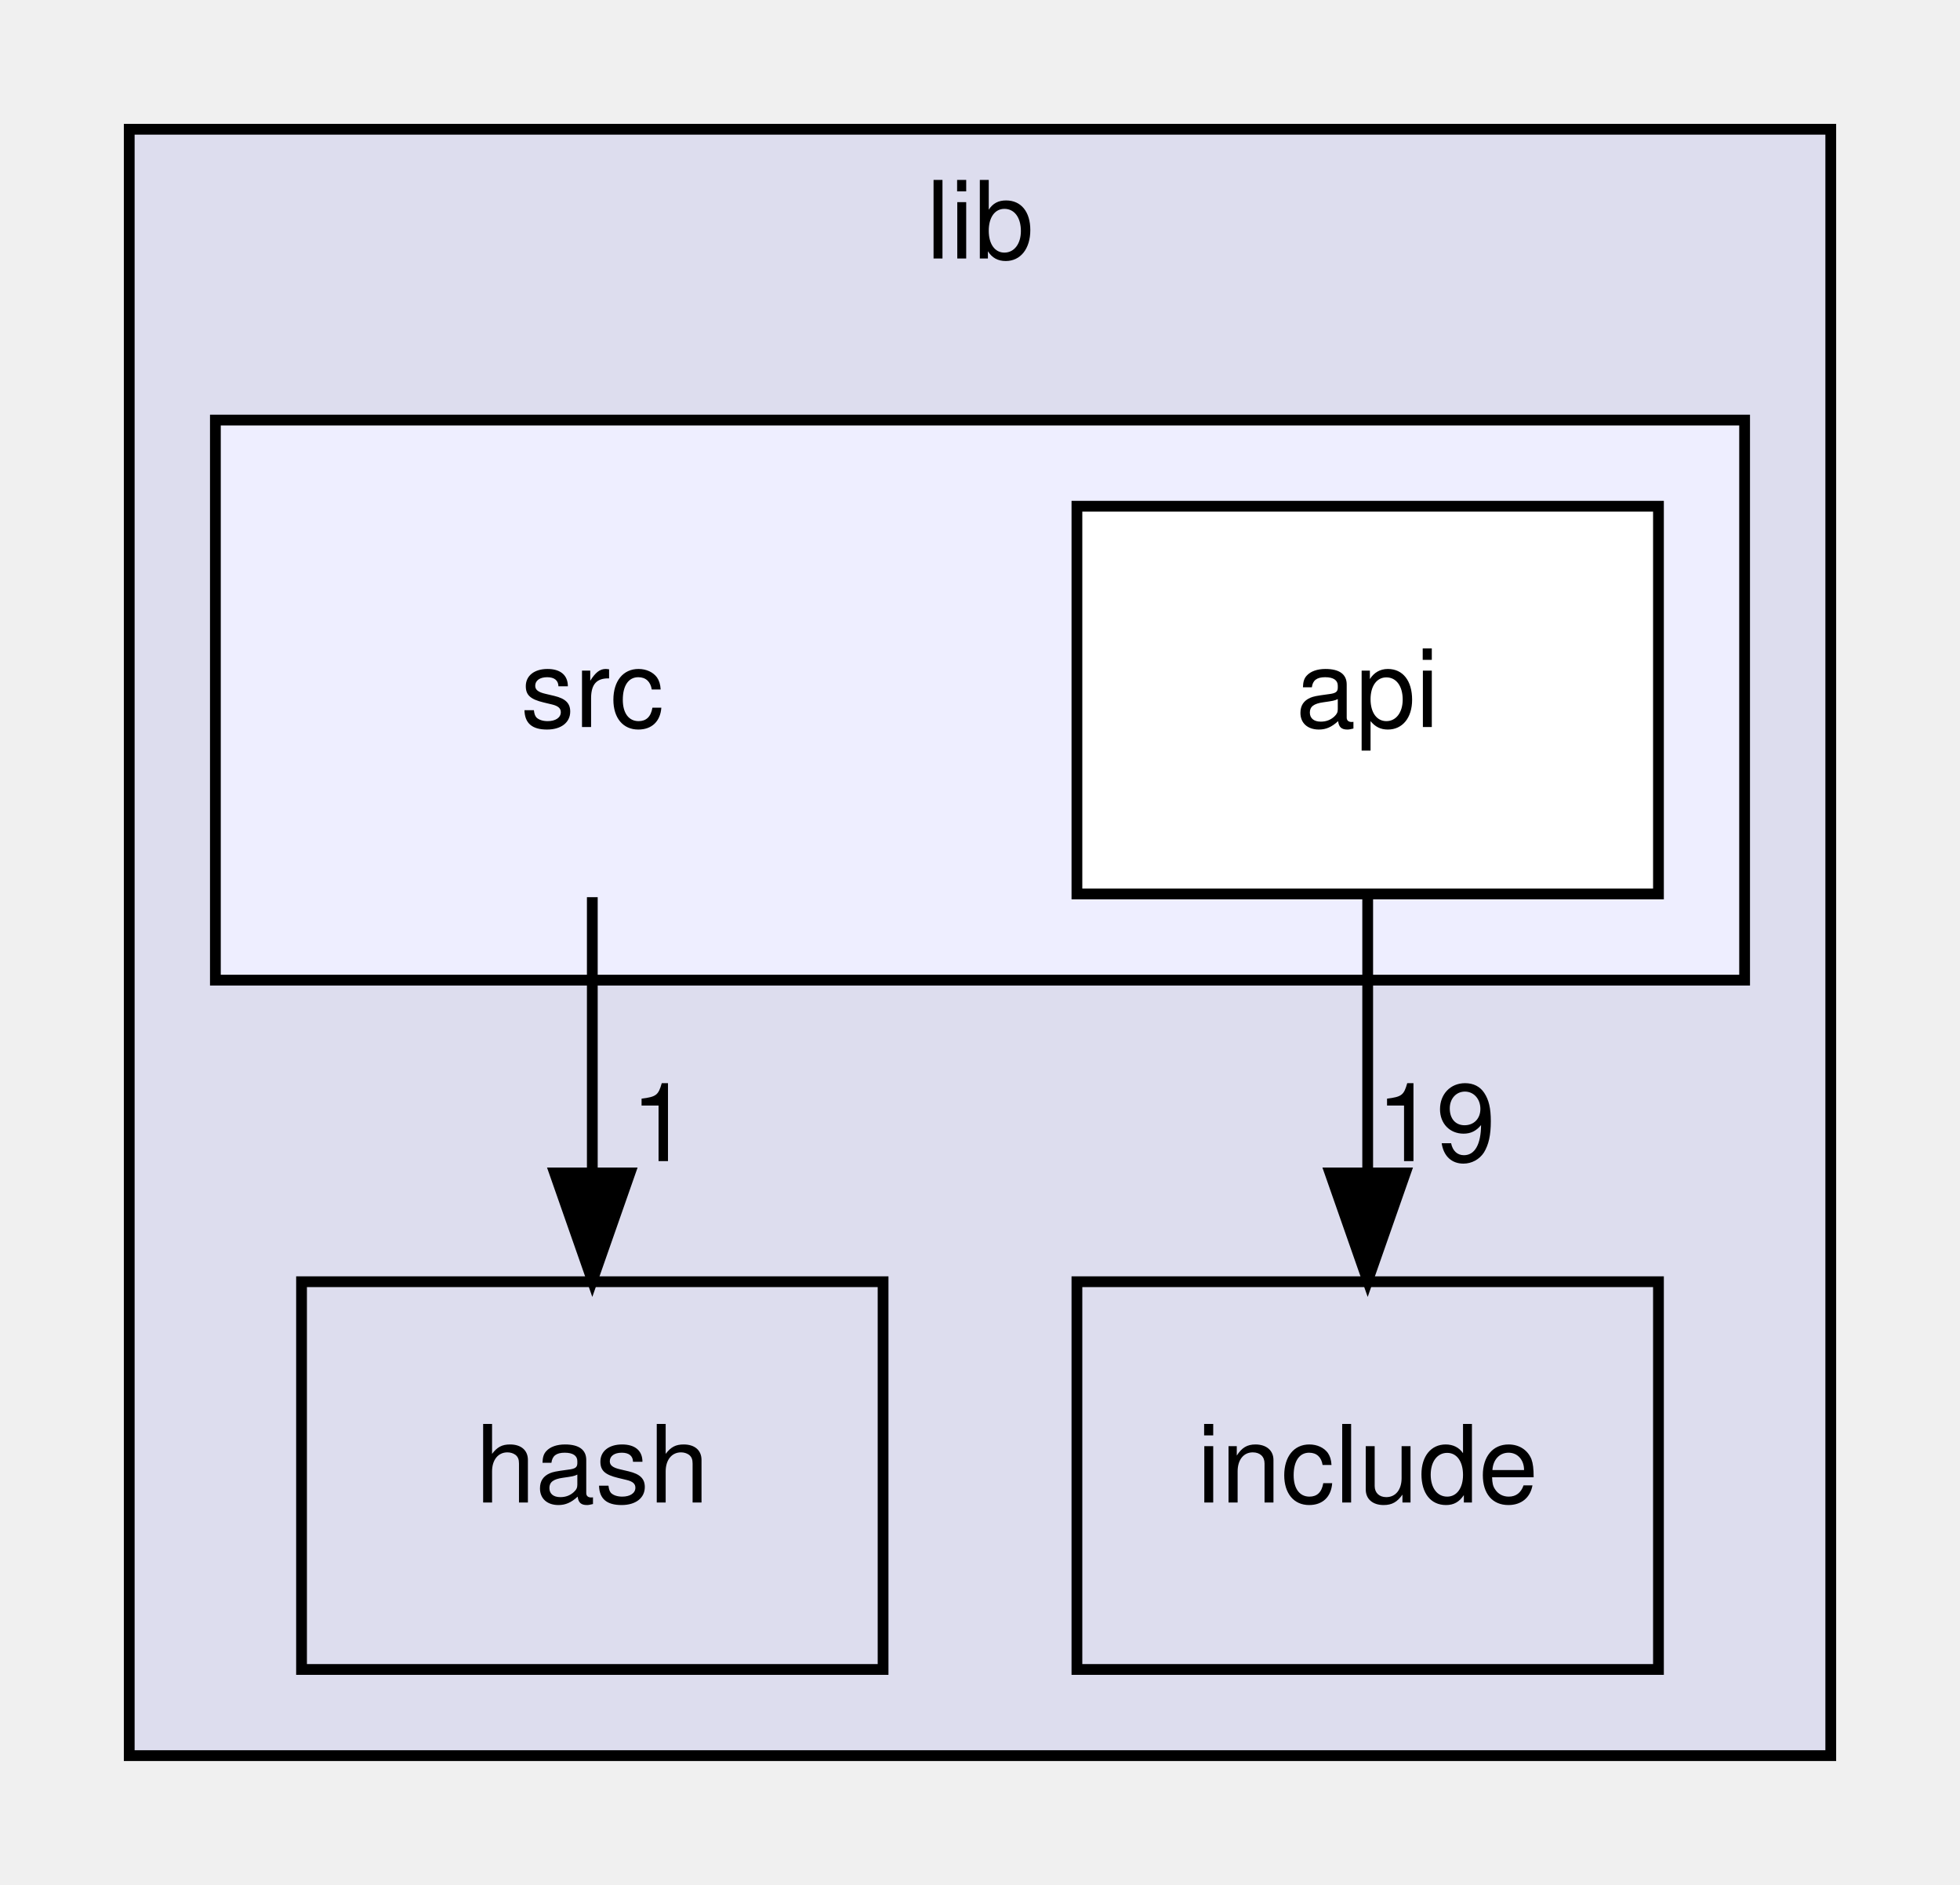
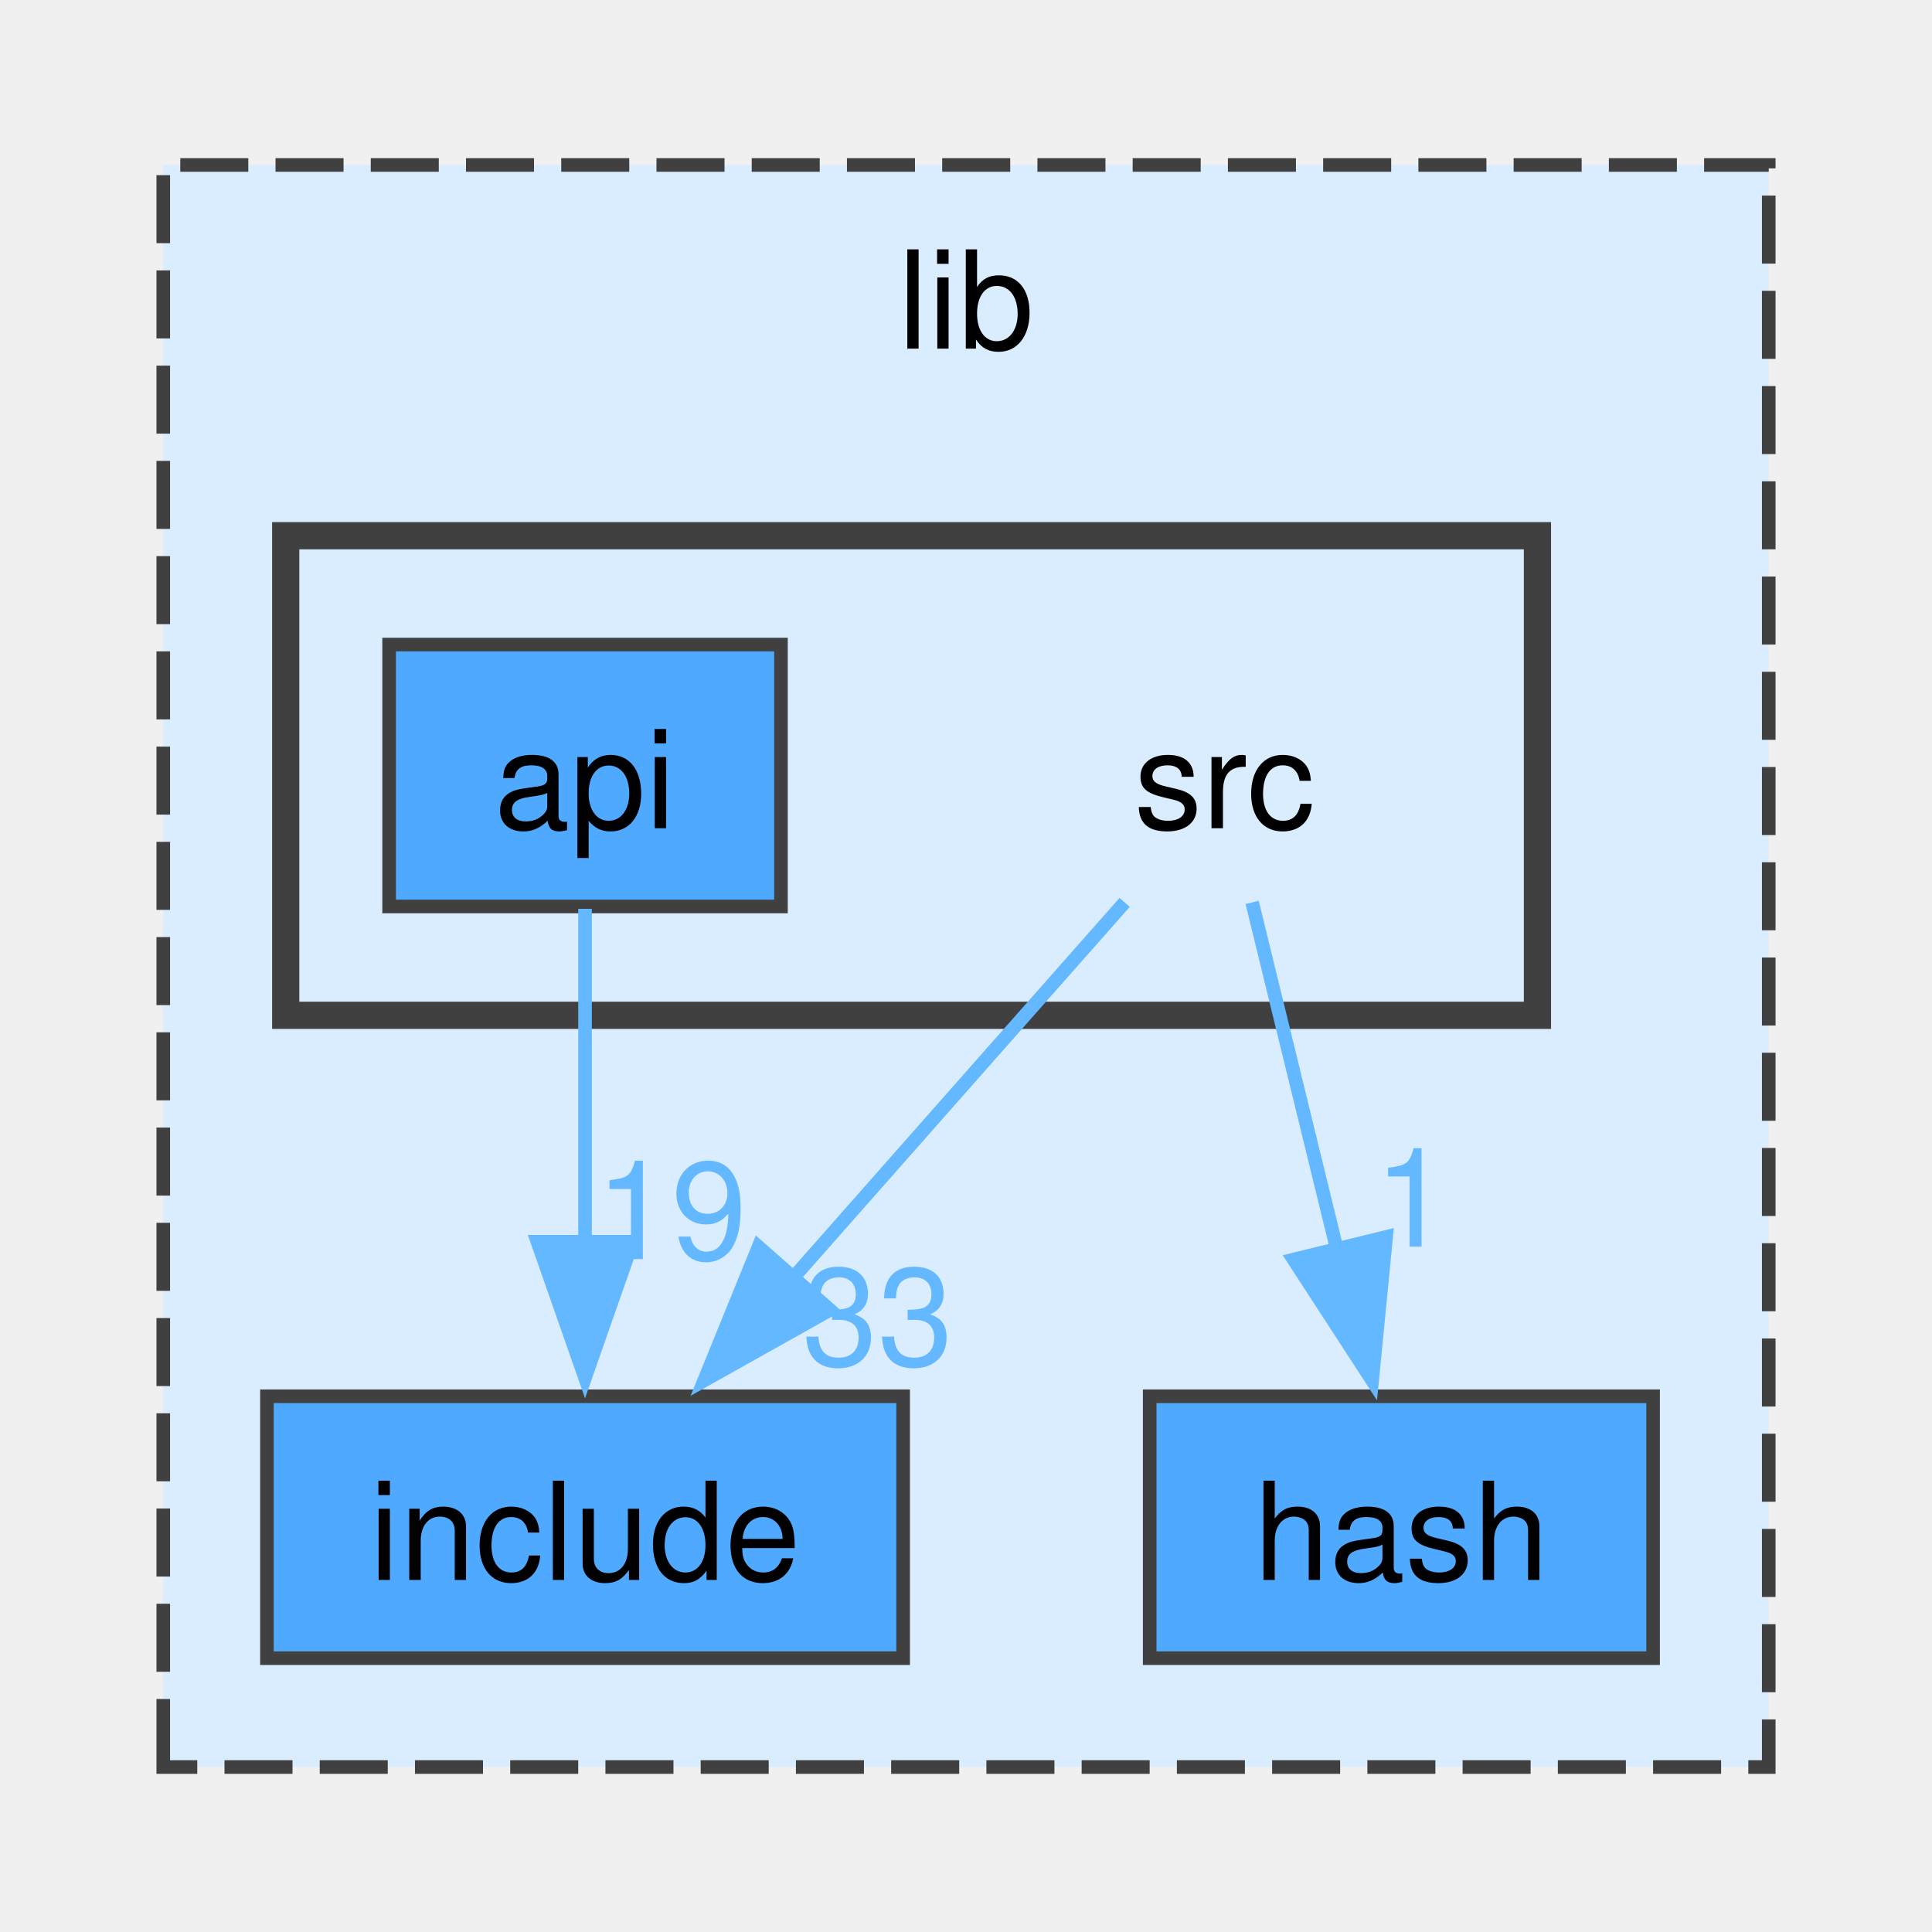
- <svg xmlns="http://www.w3.org/2000/svg" xmlns:xlink="http://www.w3.org/1999/xlink" width="182pt" height="175pt" viewBox="0.00 0.00 182.00 175.00">
-   <g id="graph0" class="graph" transform="scale(1 1) rotate(0) translate(4 171)">
+ <svg xmlns="http://www.w3.org/2000/svg" xmlns:xlink="http://www.w3.org/1999/xlink" width="142pt" height="142pt" viewBox="0.00 0.00 142.00 141.75">
+   <g id="graph0" class="graph" transform="scale(1 1) rotate(0) translate(4 137.75)">
    <g id="clust1" class="cluster">
      <g id="a_clust1">
        <a xlink:href="dir_97aefd0d527b934f1d99a682da8fe6a9.html" target="_top" xlink:title="lib">
-           <polygon fill="#ddddee" stroke="black" points="8,-8 8,-159 166,-159 166,-8 8,-8" />
-           <text text-anchor="middle" x="87" y="-147" font-family="Helvetica,sans-Serif" font-size="10.00">lib</text>
+           <polygon fill="#daedff" stroke="#404040" stroke-dasharray="5,2" points="8,-8 8,-125.75 126,-125.75 126,-8 8,-8" />
+           <text text-anchor="middle" x="67" y="-112.25" font-family="Helvetica,sans-Serif" font-size="10.00">lib</text>
        </a>
      </g>
    </g>
    <g id="clust2" class="cluster">
      <g id="a_clust2">
        <a xlink:href="dir_a065c5f60305fee3569f887679366939.html" target="_top">
-           <polygon fill="#eeeeff" stroke="black" points="16,-80 16,-132 158,-132 158,-80 16,-80" />
+           <polygon fill="#daedff" stroke="#404040" stroke-width="2" points="17,-63.25 17,-98.5 109,-98.5 109,-63.25 17,-63.25" />
        </a>
      </g>
    </g>
    <g id="node1" class="node">
      <g id="a_node1">
        <a xlink:href="dir_5a30104352ef4255dc24354b02eb2d20.html" target="_top" xlink:title="include">
-           <polygon fill="none" stroke="black" points="150,-52 96,-52 96,-16 150,-16 150,-52" />
-           <text text-anchor="middle" x="123" y="-31.5" font-family="Helvetica,sans-Serif" font-size="10.00">include</text>
+           <polygon fill="#4ea9ff" stroke="#404040" points="62.38,-35.25 15.62,-35.25 15.62,-16 62.38,-16 62.38,-35.25" />
+           <text text-anchor="middle" x="39" y="-21.75" font-family="Helvetica,sans-Serif" font-size="10.00">include</text>
        </a>
      </g>
    </g>
    <g id="node2" class="node">
      <g id="a_node2">
        <a xlink:href="dir_eb138416be9f50ee0ac981c1ab1f5f6c.html" target="_top" xlink:title="hash">
-           <polygon fill="none" stroke="black" points="78,-52 24,-52 24,-16 78,-16 78,-52" />
-           <text text-anchor="middle" x="51" y="-31.5" font-family="Helvetica,sans-Serif" font-size="10.00">hash</text>
+           <polygon fill="#4ea9ff" stroke="#404040" points="117.5,-35.25 80.5,-35.25 80.5,-16 117.5,-16 117.5,-35.25" />
+           <text text-anchor="middle" x="99" y="-21.75" font-family="Helvetica,sans-Serif" font-size="10.00">hash</text>
        </a>
      </g>
    </g>
    <g id="node3" class="node">
-       <text text-anchor="middle" x="51" y="-103.5" font-family="Helvetica,sans-Serif" font-size="10.00">src</text>
+       <text text-anchor="middle" x="86" y="-77" font-family="Helvetica,sans-Serif" font-size="10.00">src</text>
    </g>
    <g id="edge1" class="edge">
-       <path fill="none" stroke="black" d="M51,-87.7C51,-79.98 51,-70.71 51,-62.11" />
-       <polygon fill="black" stroke="black" points="54.5,-62.1 51,-52.1 47.5,-62.1 54.5,-62.1" />
+       <path fill="none" stroke="#63b8ff" d="M78.66,-71.55C72.08,-64.11 62.24,-52.95 54,-43.62" />
+       <polygon fill="#63b8ff" stroke="#63b8ff" points="57,-41.6 47.76,-36.42 51.75,-46.23 57,-41.6" />
      <g id="a_edge1-headlabel">
-         <a xlink:href="dir_000002_000003.html" target="_top" xlink:title="1">
-           <text text-anchor="middle" x="57.34" y="-63.2" font-family="Helvetica,sans-Serif" font-size="10.00">1</text>
+         <a xlink:href="dir_000006_000004.html" target="_top" xlink:title="33">
+           <text text-anchor="middle" x="60.51" y="-37.54" font-family="Helvetica,sans-Serif" font-size="10.00" fill="#63b8ff">33</text>
+         </a>
+       </g>
+     </g>
+     <g id="edge2" class="edge">
+       <path fill="none" stroke="#63b8ff" d="M88.03,-71.55C89.7,-64.72 92.13,-54.77 94.28,-45.97" />
+       <polygon fill="#63b8ff" stroke="#63b8ff" points="97.88,-46.96 96.85,-36.42 91.08,-45.3 97.88,-46.96" />
+       <g id="a_edge2-headlabel">
+         <a xlink:href="dir_000006_000003.html" target="_top" xlink:title="1">
+           <text text-anchor="middle" x="99.79" y="-46.25" font-family="Helvetica,sans-Serif" font-size="10.00" fill="#63b8ff">1</text>
        </a>
      </g>
    </g>
    <g id="node4" class="node">
      <g id="a_node4">
        <a xlink:href="dir_8b4f71244e41449c4aefe11f7ae5391f.html" target="_top" xlink:title="api">
-           <polygon fill="white" stroke="black" points="150,-124 96,-124 96,-88 150,-88 150,-124" />
-           <text text-anchor="middle" x="123" y="-103.5" font-family="Helvetica,sans-Serif" font-size="10.00">api</text>
+           <polygon fill="#4ea9ff" stroke="#404040" points="53.4,-90.5 24.6,-90.5 24.6,-71.25 53.4,-71.25 53.4,-90.5" />
+           <text text-anchor="middle" x="39" y="-77" font-family="Helvetica,sans-Serif" font-size="10.00">api</text>
        </a>
      </g>
    </g>
-     <g id="edge2" class="edge">
-       <path fill="none" stroke="black" d="M123,-87.7C123,-79.98 123,-70.71 123,-62.11" />
-       <polygon fill="black" stroke="black" points="126.5,-62.1 123,-52.1 119.5,-62.1 126.5,-62.1" />
-       <g id="a_edge2-headlabel">
-         <a xlink:href="dir_000005_000004.html" target="_top" xlink:title="19">
-           <text text-anchor="middle" x="129.34" y="-63.2" font-family="Helvetica,sans-Serif" font-size="10.00">19</text>
+     <g id="edge3" class="edge">
+       <path fill="none" stroke="#63b8ff" d="M39,-71.08C39,-64.42 39,-54.99 39,-46.53" />
+       <polygon fill="#63b8ff" stroke="#63b8ff" points="42.5,-46.61 39,-36.61 35.5,-46.61 42.5,-46.61" />
+       <g id="a_edge3-headlabel">
+         <a xlink:href="dir_000000_000004.html" target="_top" xlink:title="19">
+           <text text-anchor="middle" x="45.34" y="-45.33" font-family="Helvetica,sans-Serif" font-size="10.00" fill="#63b8ff">19</text>
        </a>
      </g>
    </g>
  </g>
</svg>
